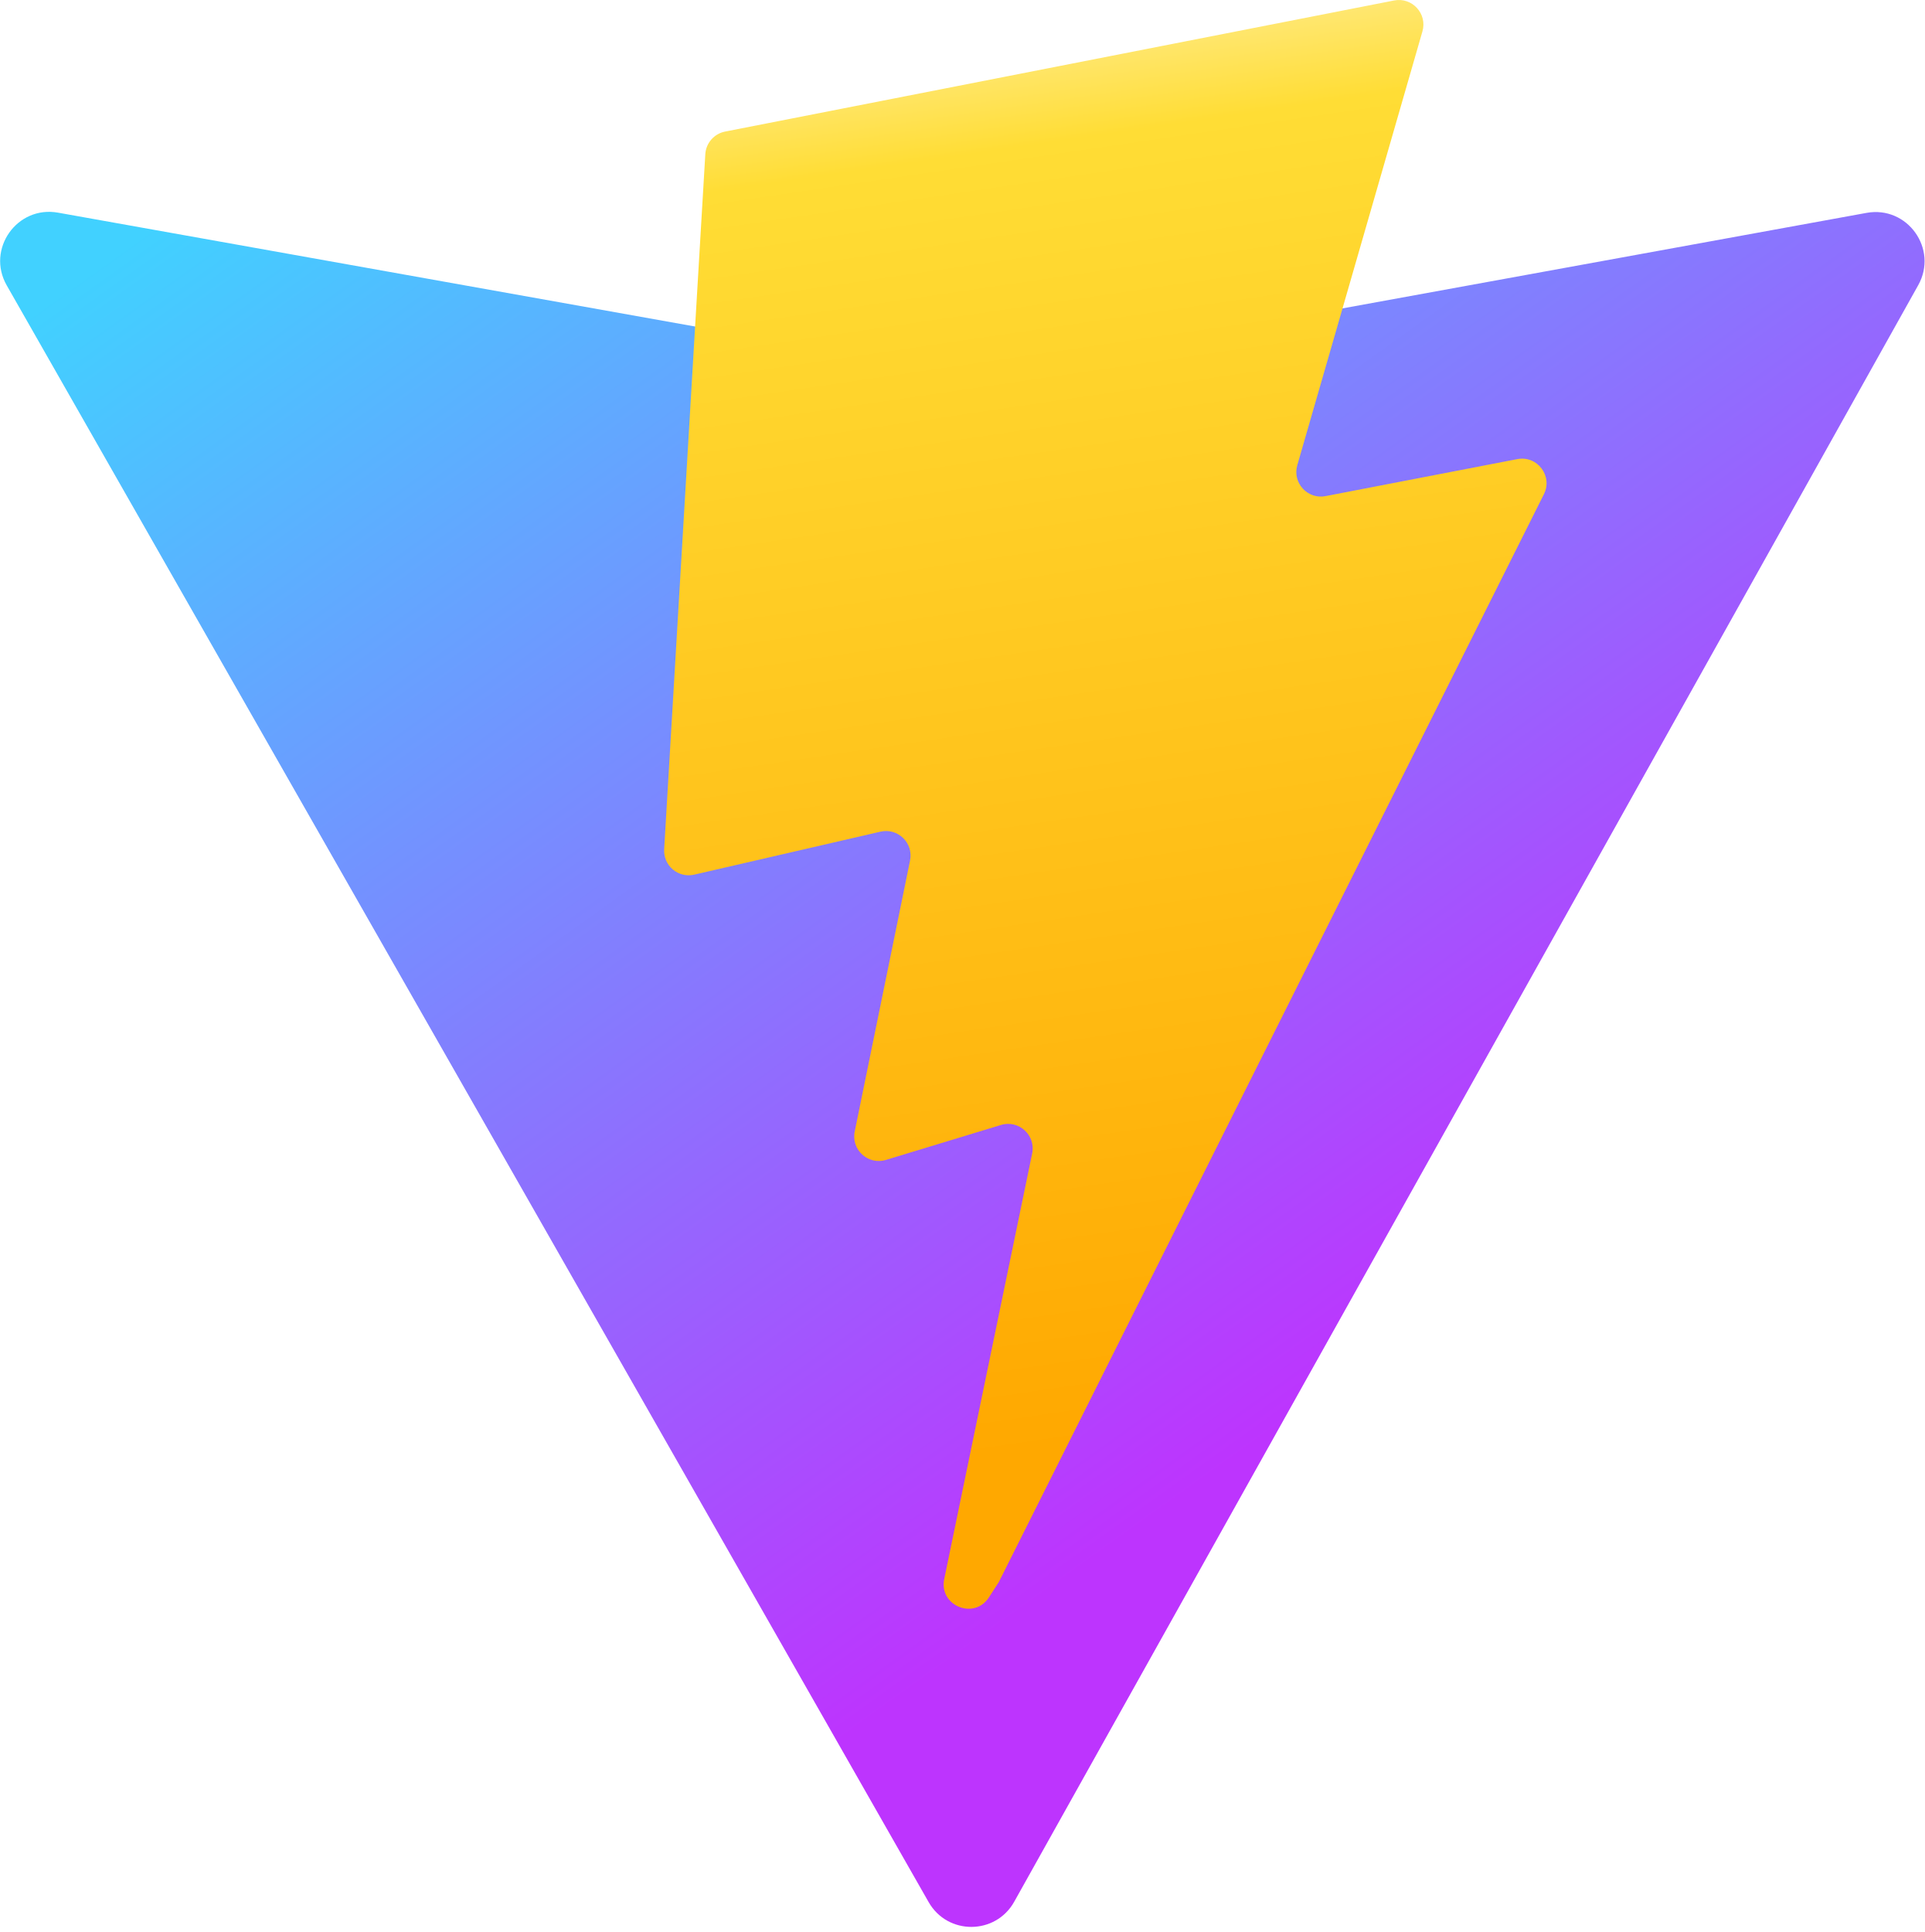
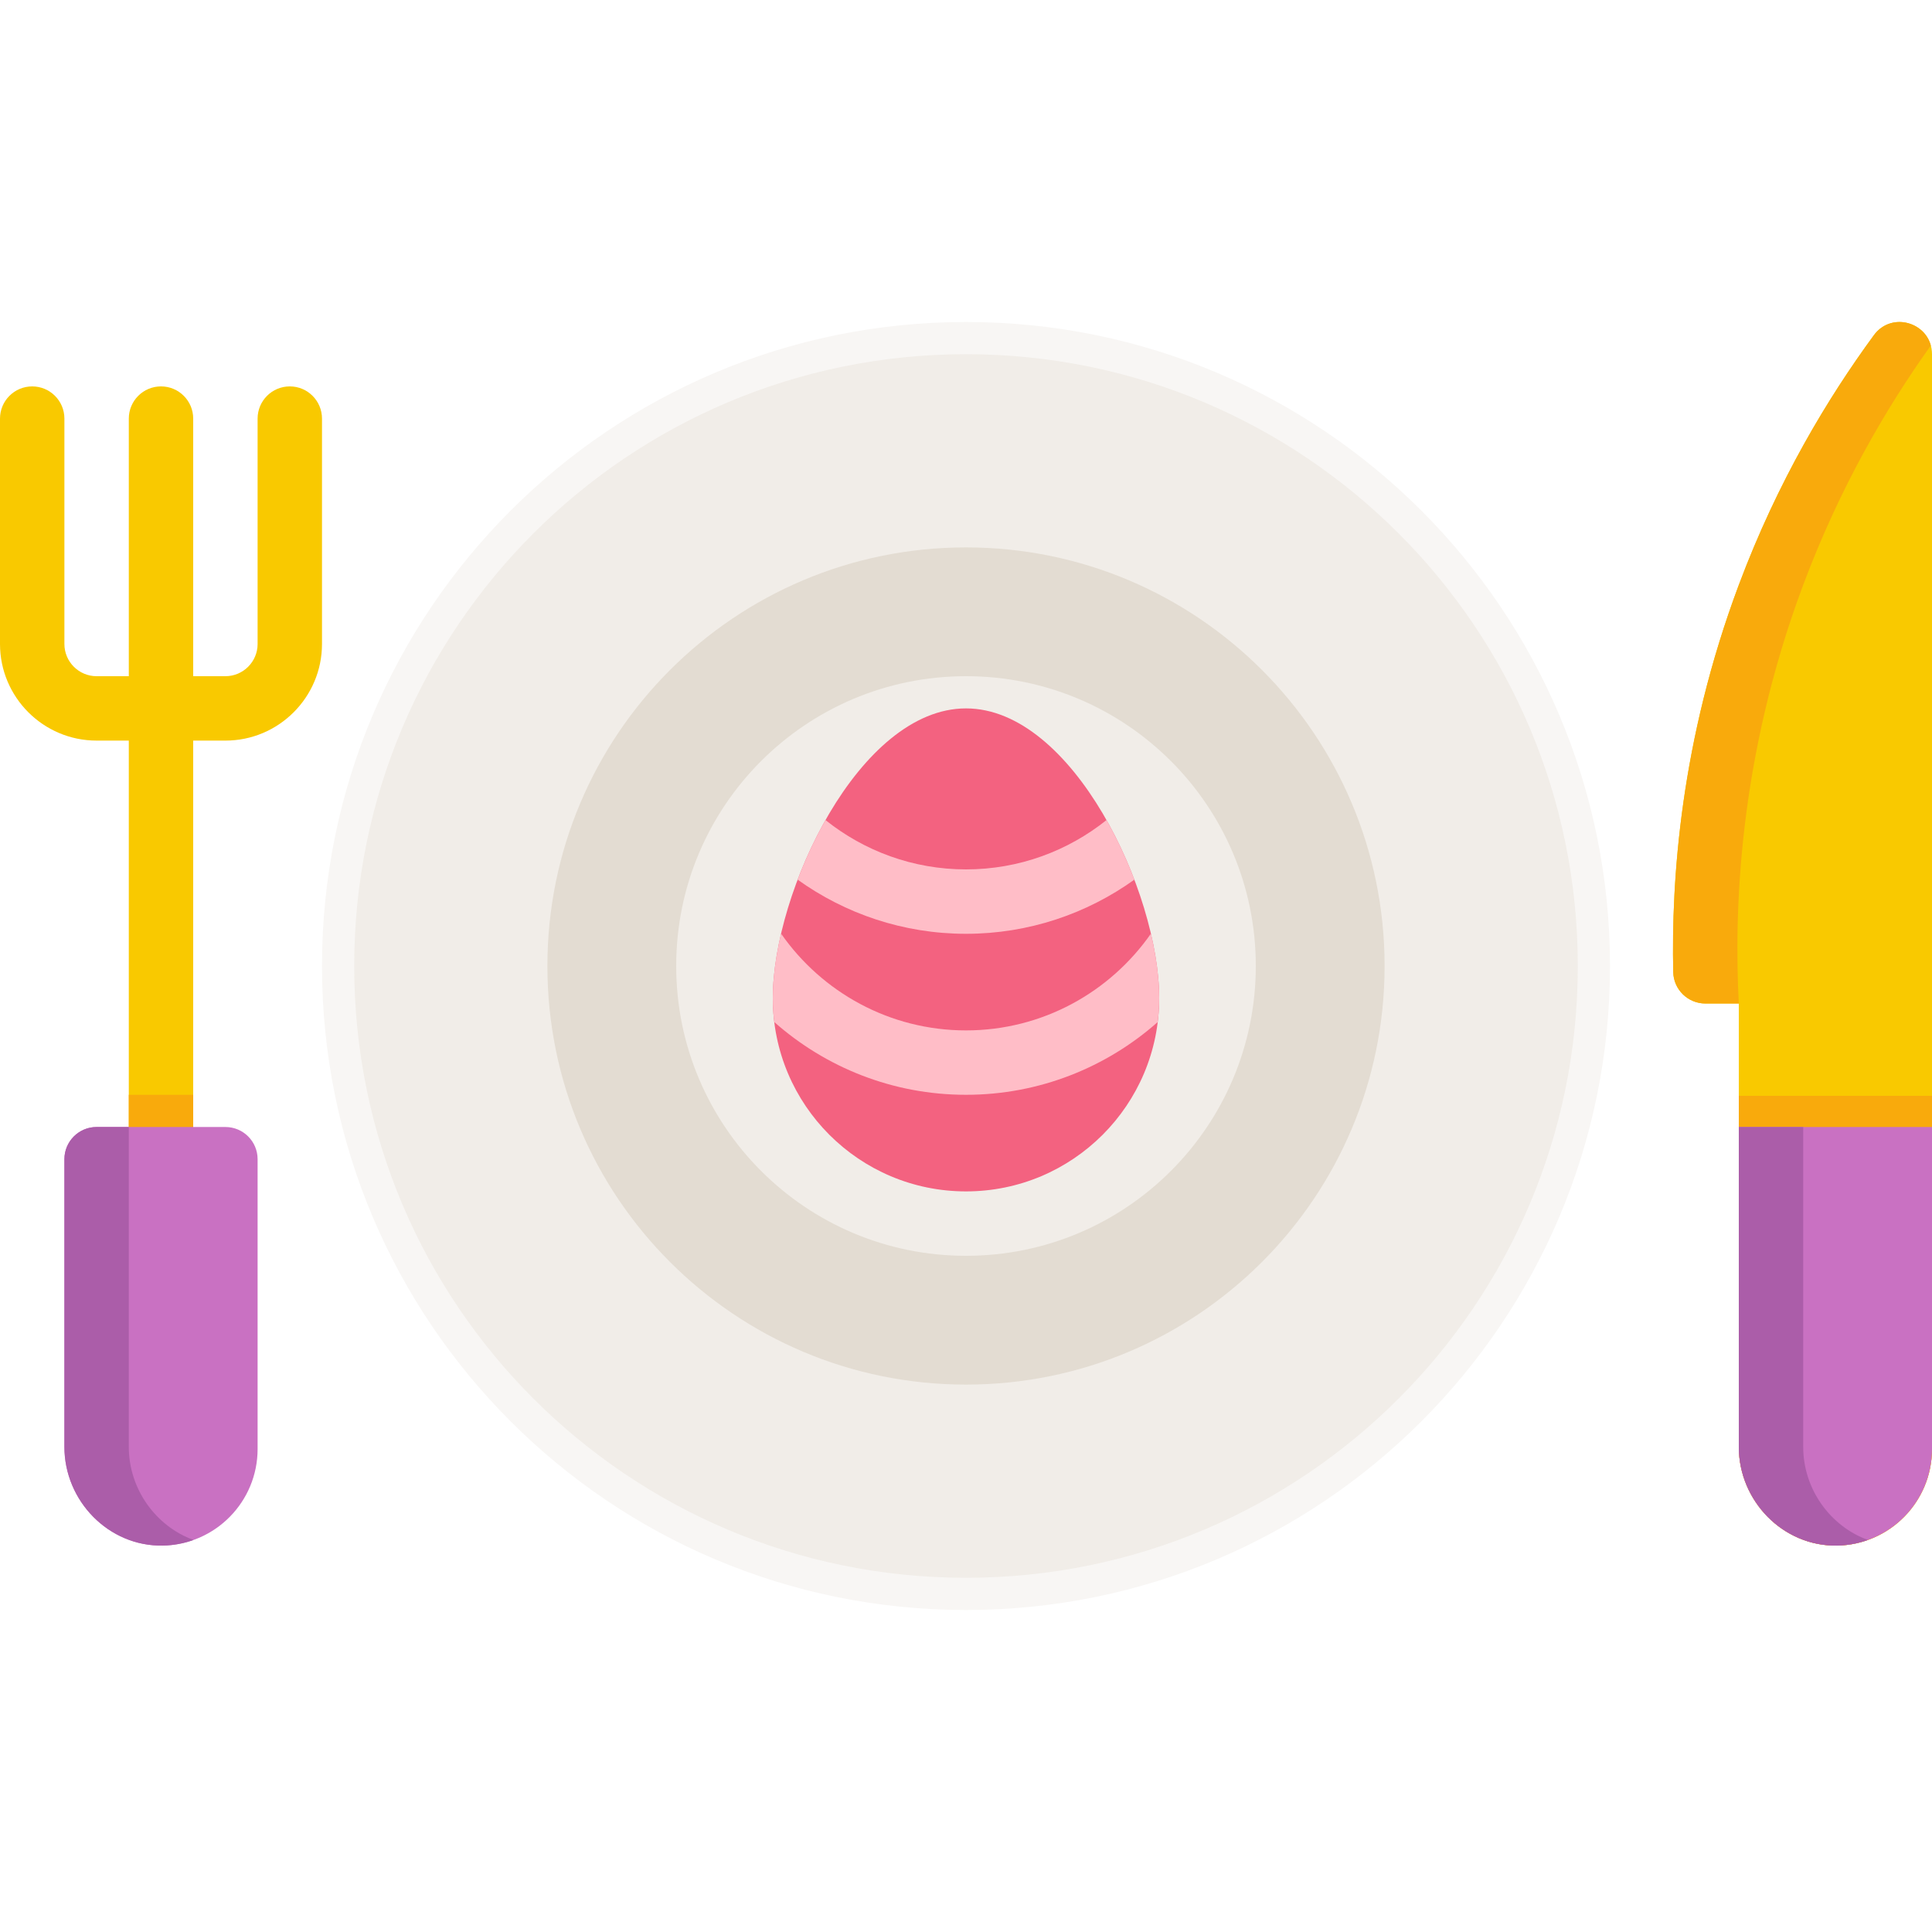
- <svg xmlns="http://www.w3.org/2000/svg" aria-hidden="true" role="img" class="iconify iconify--logos" width="31.88" height="32" preserveAspectRatio="xMidYMid meet" viewBox="0 0 256 257">
-   <defs>
-     <linearGradient id="IconifyId1813088fe1fbc01fb466" x1="-.828%" x2="57.636%" y1="7.652%" y2="78.411%">
-       <stop offset="0%" stop-color="#41D1FF" />
-       <stop offset="100%" stop-color="#BD34FE" />
-     </linearGradient>
-     <linearGradient id="IconifyId1813088fe1fbc01fb467" x1="43.376%" x2="50.316%" y1="2.242%" y2="89.03%">
-       <stop offset="0%" stop-color="#FFEA83" />
-       <stop offset="8.333%" stop-color="#FFDD35" />
-       <stop offset="100%" stop-color="#FFA800" />
-     </linearGradient>
-   </defs>
-   <path fill="url(#IconifyId1813088fe1fbc01fb466)" d="M255.153 37.938L134.897 252.976c-2.483 4.44-8.862 4.466-11.382.048L.875 37.958c-2.746-4.814 1.371-10.646 6.827-9.67l120.385 21.517a6.537 6.537 0 0 0 2.322-.004l117.867-21.483c5.438-.991 9.574 4.796 6.877 9.62Z" />
-   <path fill="url(#IconifyId1813088fe1fbc01fb467)" d="M185.432.063L96.44 17.501a3.268 3.268 0 0 0-2.634 3.014l-5.474 92.456a3.268 3.268 0 0 0 3.997 3.378l24.777-5.718c2.318-.535 4.413 1.507 3.936 3.838l-7.361 36.047c-.495 2.426 1.782 4.5 4.151 3.78l15.304-4.649c2.372-.72 4.652 1.36 4.15 3.788l-11.698 56.621c-.732 3.542 3.979 5.473 5.943 2.437l1.313-2.028l72.516-144.72c1.215-2.423-.88-5.186-3.54-4.672l-25.505 4.922c-2.396.462-4.435-1.77-3.759-4.114l16.646-57.705c.677-2.35-1.37-4.583-3.769-4.113Z" />
+ <svg xmlns="http://www.w3.org/2000/svg" height="800px" width="800px" version="1.1" id="Layer_1" viewBox="0 0 512 512" xml:space="preserve">
+   <circle style="fill:#F8F6F4;" cx="256" cy="256" r="170.667" />
+   <circle style="fill:#F1EDE8;" cx="256" cy="256" r="162.133" />
+   <circle style="fill:#E3DCD2;" cx="256" cy="256" r="110.933" />
+   <circle style="fill:#F1EDE8;" cx="256" cy="256" r="76.8" />
+   <path style="fill:#F36280;" d="M204.8,264.533c0-28.277,22.923-76.8,51.2-76.8c28.277,0,51.2,48.523,51.2,76.8  s-22.923,51.2-51.2,51.2S204.8,292.811,204.8,264.533z" />
+   <g>
+     <path style="fill:#FFBDC7;" d="M305.008,247.424c-10.803,15.485-28.737,25.643-49.008,25.643s-38.205-10.158-49.008-25.643   c-1.424,6.099-2.192,11.942-2.192,17.109c0,2.145,0.147,4.256,0.403,6.332c13.55,11.978,31.333,19.268,50.797,19.268   c19.464,0,37.247-7.291,50.797-19.268c0.256-2.077,0.403-4.187,0.403-6.332C307.2,259.366,306.432,253.523,305.008,247.424z" />
+     <path style="fill:#FFBDC7;" d="M218.763,217.323c-2.845,5.036-5.327,10.39-7.379,15.796c12.587,9.018,27.986,14.348,44.617,14.348   c16.63,0,32.03-5.33,44.617-14.349c-2.052-5.406-4.533-10.761-7.379-15.796C283.018,225.495,270.075,230.4,256,230.4   C241.925,230.4,228.982,225.495,218.763,217.323z" />
+   </g>
+   <path style="fill:#F9C900;" d="M76.8,102.4c-4.713,0-8.533,3.821-8.533,8.533v59.733c0,4.705-3.828,8.533-8.533,8.533H51.2v-68.267  c0-4.713-3.821-8.533-8.533-8.533s-8.533,3.821-8.533,8.533V179.2H25.6c-4.705,0-8.533-3.828-8.533-8.533v-59.733  c0-4.713-3.821-8.533-8.533-8.533S0,106.221,0,110.933v59.733c0,14.115,11.485,25.6,25.6,25.6h8.533V307.2  c0,4.713,3.821,8.533,8.533,8.533s8.533-3.821,8.533-8.533V196.267h8.533c14.115,0,25.6-11.485,25.6-25.6v-59.733  C85.333,106.221,81.513,102.4,76.8,102.4z" />
+   <path style="fill:#F9AA0C;" d="M34.133,307.2c0,4.713,3.821,8.533,8.533,8.533s8.533-3.821,8.533-8.533v-17.067H34.133V307.2z" />
+   <path style="fill:#C971C2;" d="M17.067,307.2v76.224c0,14.352,11.745,26.444,26.095,26.172c13.91-0.265,25.105-11.622,25.105-25.596  v-76.8c0-4.713-3.821-8.533-8.533-8.533H25.6C20.887,298.667,17.067,302.487,17.067,307.2z" />
+   <path style="fill:#AB5DA9;" d="M34.133,383.423v-84.756H25.6c-4.713,0-8.533,3.821-8.533,8.533v76.223  c0,14.353,11.745,26.445,26.095,26.172c2.846-0.054,5.575-0.579,8.122-1.489C41.303,404.47,34.133,394.637,34.133,383.423z" />
+   <path style="fill:#F9C900;" d="M496.609,88.815c-12.176,16.598-25.489,38.636-35.809,66.197  c-15.467,41.306-17.908,78.187-17.374,102.617c0.101,4.628,3.902,8.316,8.531,8.316h8.843v117.478  c0,14.353,11.745,26.445,26.095,26.172C500.805,409.331,512,397.973,512,384V93.894C512,85.667,501.475,82.18,496.609,88.815z" />
+   <g>
+     <path style="fill:#F9AA0C;" d="M496.609,88.815c-12.176,16.598-25.489,38.636-35.809,66.197   c-15.467,41.306-17.908,78.187-17.374,102.617c0.101,4.628,3.902,8.316,8.531,8.316h8.843l0,0   c-1.243-23.876-0.274-64.624,17.067-110.933c9.763-26.074,22.202-47.195,33.825-63.453   C509.932,85.07,500.985,82.849,496.609,88.815z" />
+     <path style="fill:#F9AA0C;" d="M460.8,290.4v93.023c0,14.353,11.745,26.445,26.095,26.172C500.805,409.331,512,397.973,512,384   v-93.6H460.8z" />
+   </g>
+   <path style="fill:#C971C2;" d="M460.8,298.667v84.757c0,14.352,11.745,26.444,26.095,26.172C500.805,409.331,512,397.973,512,384  v-85.333H460.8z" />
+   <path style="fill:#AB5DA9;" d="M477.867,383.423v-84.756H460.8v84.756c0,14.353,11.745,26.445,26.095,26.172  c2.846-0.054,5.575-0.579,8.122-1.489C485.037,404.47,477.867,394.637,477.867,383.423z" />
</svg>
